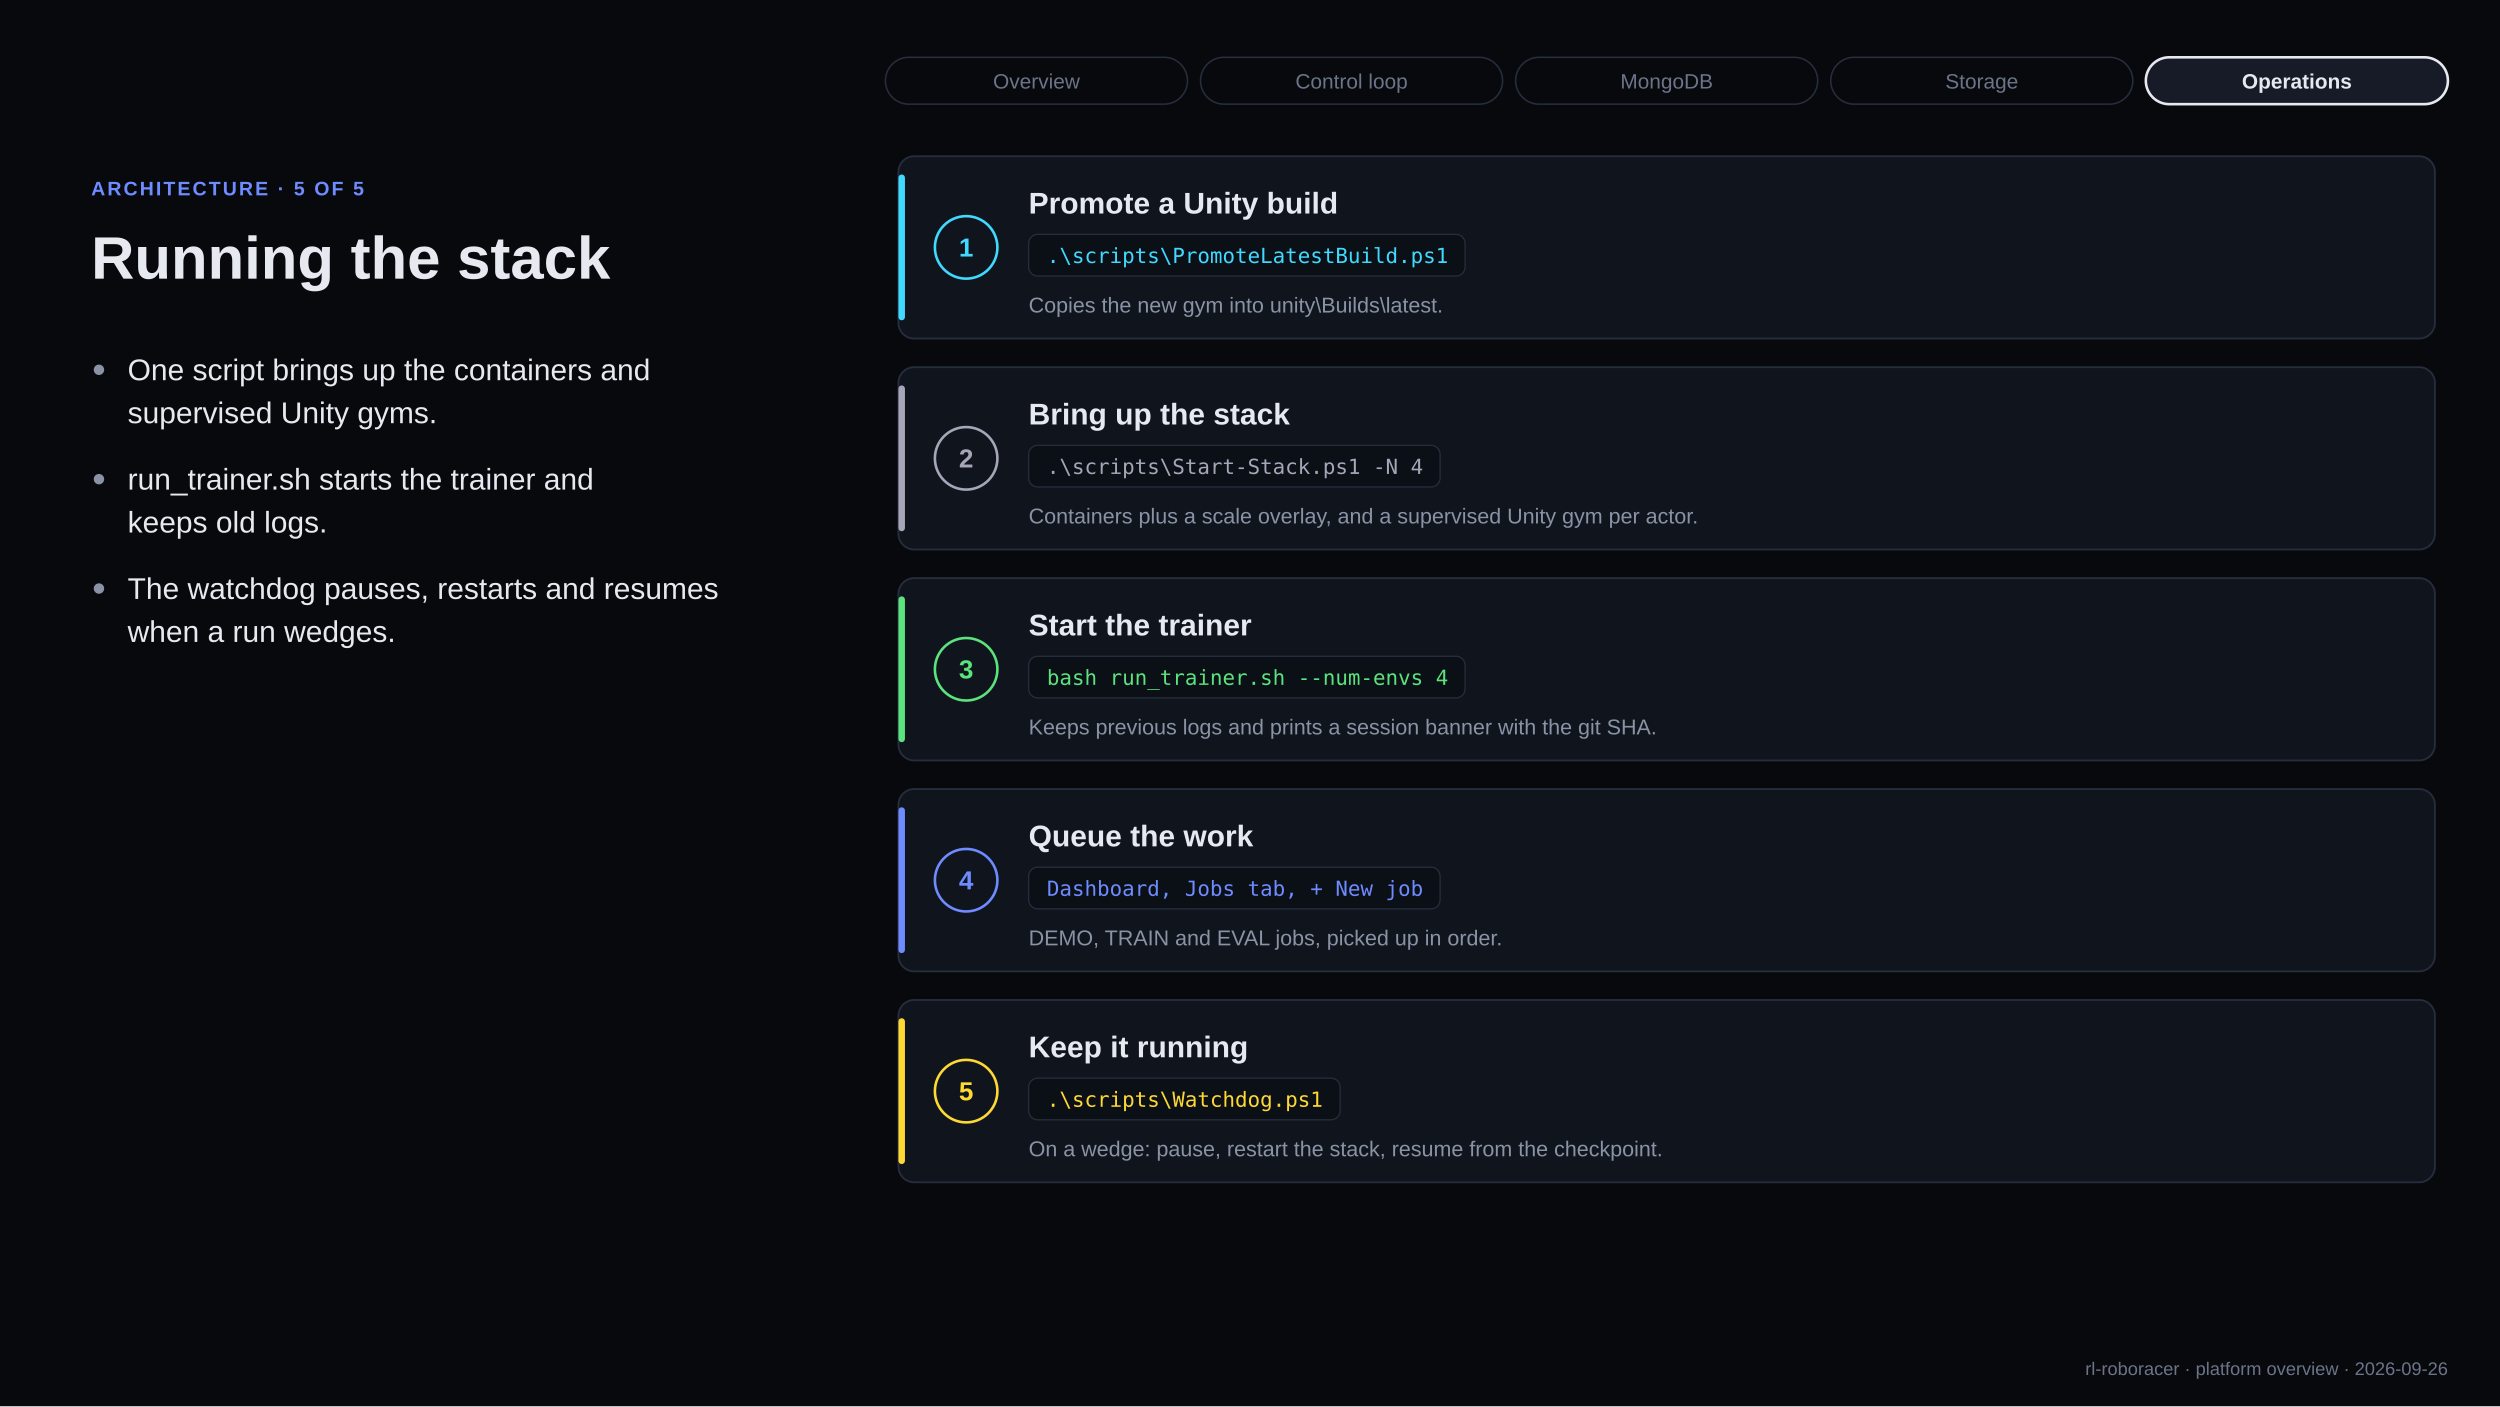
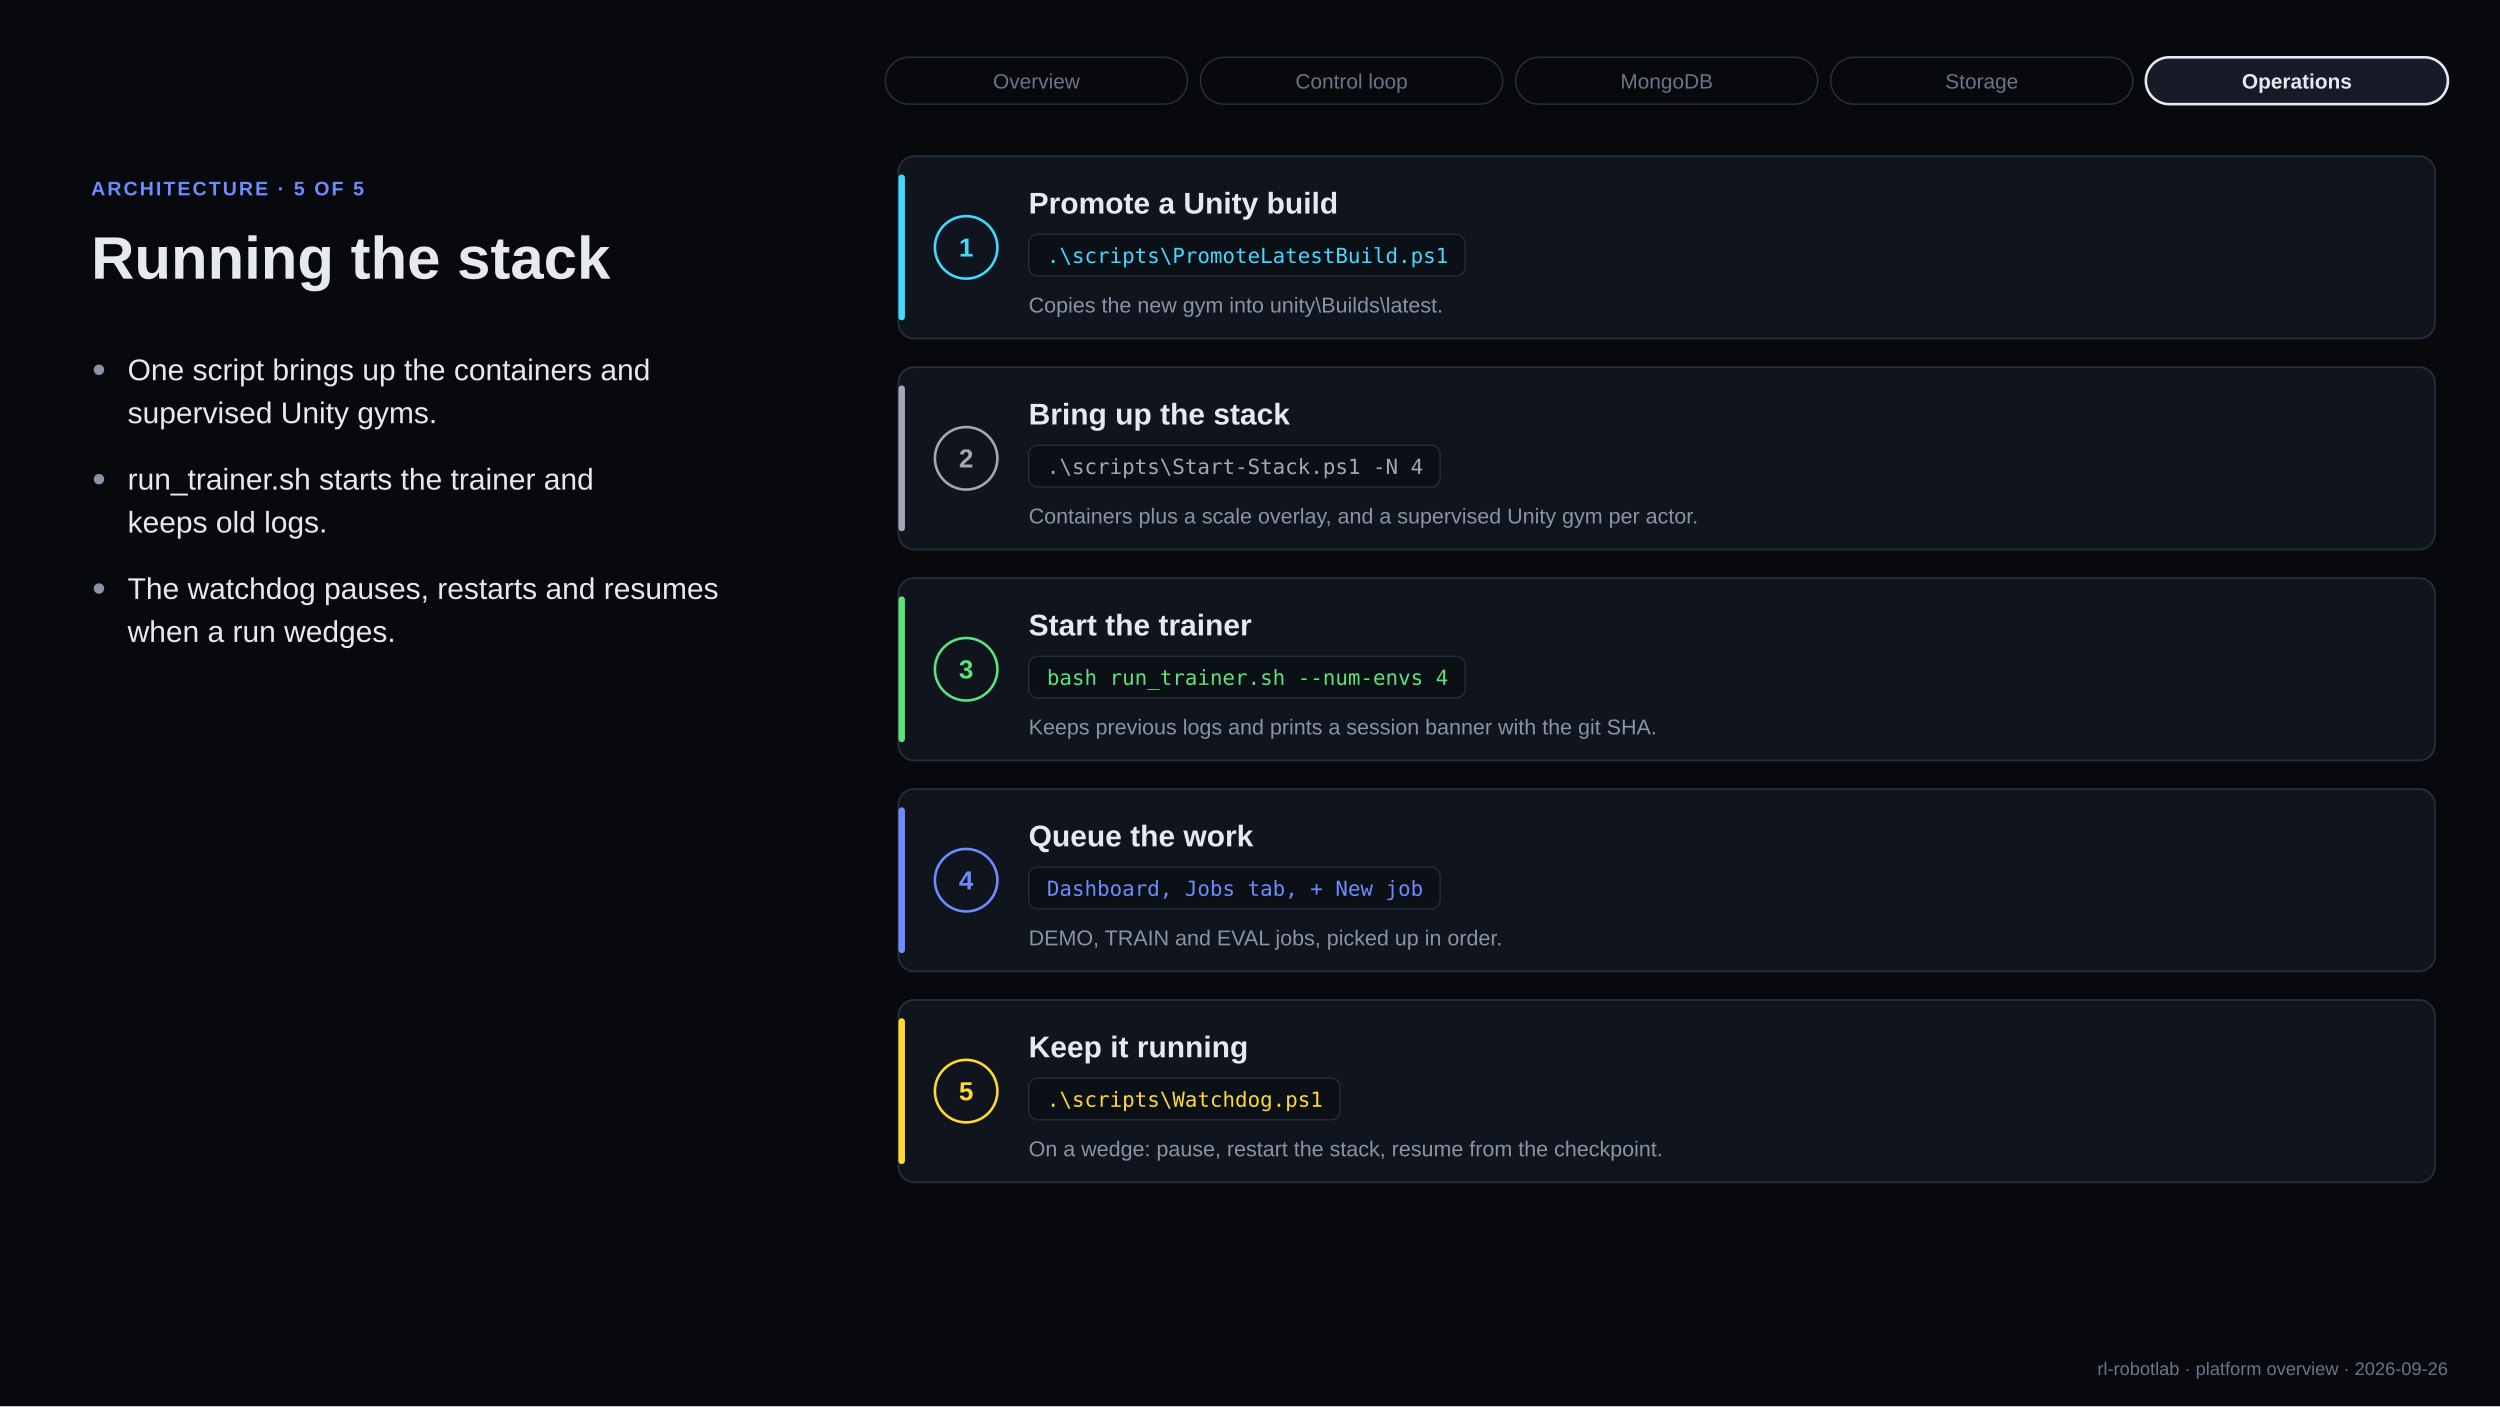
<svg xmlns="http://www.w3.org/2000/svg" width="1920" height="1080" viewBox="0 0 1920 1080">
  <defs>
    <filter id="soft" x="-20%" y="-20%" width="140%" height="140%">
      <feGaussianBlur stdDeviation="7" />
    </filter>
    <marker id="mU" viewBox="0 0 10 10" refX="8.5" refY="5" markerWidth="7" markerHeight="7" orient="auto-start-reverse">
      <path d="M0,0 L10,5 L0,10 z" fill="#40D9FF" />
    </marker>
    <marker id="mS" viewBox="0 0 10 10" refX="8.5" refY="5" markerWidth="7" markerHeight="7" orient="auto-start-reverse">
      <path d="M0,0 L10,5 L0,10 z" fill="#5BE37D" />
    </marker>
    <marker id="mM" viewBox="0 0 10 10" refX="8.5" refY="5" markerWidth="7" markerHeight="7" orient="auto-start-reverse">
      <path d="M0,0 L10,5 L0,10 z" fill="#B26BFF" />
    </marker>
    <marker id="mR" viewBox="0 0 10 10" refX="8.5" refY="5" markerWidth="7" markerHeight="7" orient="auto-start-reverse">
      <path d="M0,0 L10,5 L0,10 z" fill="#FF991F" />
    </marker>
    <marker id="mD" viewBox="0 0 10 10" refX="8.5" refY="5" markerWidth="7" markerHeight="7" orient="auto-start-reverse">
      <path d="M0,0 L10,5 L0,10 z" fill="#8a93a6" />
    </marker>
    <marker id="mY" viewBox="0 0 10 10" refX="8.5" refY="5" markerWidth="7" markerHeight="7" orient="auto-start-reverse">
      <path d="M0,0 L10,5 L0,10 z" fill="#FFD933" />
    </marker>
    <marker id="mB" viewBox="0 0 10 10" refX="8.5" refY="5" markerWidth="7" markerHeight="7" orient="auto-start-reverse">
      <path d="M0,0 L10,5 L0,10 z" fill="#6E8BFF" />
    </marker>
    <marker id="mE" viewBox="0 0 10 10" refX="8.5" refY="5" markerWidth="7" markerHeight="7" orient="auto-start-reverse">
      <path d="M0,0 L10,5 L0,10 z" fill="#FF5940" />
    </marker>
    <marker id="mG" viewBox="0 0 10 10" refX="8.5" refY="5" markerWidth="7" markerHeight="7" orient="auto-start-reverse">
      <path d="M0,0 L10,5 L0,10 z" fill="#A6A6B8" />
    </marker>
    <clipPath id="rclip">
      <rect x="640" y="0" width="1280" height="1080" />
    </clipPath>
    <linearGradient id="fadeL" x1="0" x2="1">
      <stop offset="0" stop-color="#07090d" />
      <stop offset="1" stop-color="#07090d" stop-opacity="0" />
    </linearGradient>
    <linearGradient id="fadeR" x1="0" x2="1">
      <stop offset="0" stop-color="#07090d" stop-opacity="0" />
      <stop offset="1" stop-color="#07090d" />
    </linearGradient>
  </defs>
  <rect x="0" y="0" width="1920" height="1080" fill="#07090d" />
  <rect x="680" y="44" width="232" height="36" rx="18" fill="none" stroke="#262d3d" stroke-width="1.2" />
  <text data-box="680,912" x="796" y="68" font-family="'Segoe UI', 'Helvetica Neue', Arial, sans-serif" font-size="16" fill="#6b7488" font-weight="500" text-anchor="middle">Overview</text>
  <rect x="922" y="44" width="232" height="36" rx="18" fill="none" stroke="#262d3d" stroke-width="1.2" />
  <text data-box="922,1154" x="1038" y="68" font-family="'Segoe UI', 'Helvetica Neue', Arial, sans-serif" font-size="16" fill="#6b7488" font-weight="500" text-anchor="middle">Control loop</text>
  <rect x="1164" y="44" width="232" height="36" rx="18" fill="none" stroke="#262d3d" stroke-width="1.2" />
  <text data-box="1164,1396" x="1280" y="68" font-family="'Segoe UI', 'Helvetica Neue', Arial, sans-serif" font-size="16" fill="#6b7488" font-weight="500" text-anchor="middle">MongoDB</text>
  <rect x="1406" y="44" width="232" height="36" rx="18" fill="none" stroke="#262d3d" stroke-width="1.2" />
  <text data-box="1406,1638" x="1522" y="68" font-family="'Segoe UI', 'Helvetica Neue', Arial, sans-serif" font-size="16" fill="#6b7488" font-weight="500" text-anchor="middle">Storage</text>
  <rect x="1648" y="44" width="232" height="36" rx="18" fill="#161b27" stroke="#e6e9ef" stroke-width="2" />
  <text data-box="1648,1880" x="1764" y="68" font-family="'Segoe UI', 'Helvetica Neue', Arial, sans-serif" font-size="16" fill="#e6e9ef" font-weight="700" text-anchor="middle">Operations</text>
  <rect x="690" y="120" width="1180" height="140" rx="12" fill="#10141d" stroke="#262d3d" stroke-width="1.4" />
  <rect x="690" y="134" width="5" height="112" rx="2.5" fill="#40D9FF" />
  <circle cx="742" cy="190" r="24" fill="none" stroke="#40D9FF" stroke-width="2" />
  <text data-box="640,1920" x="742" y="197" font-family="'Segoe UI', 'Helvetica Neue', Arial, sans-serif" font-size="20" fill="#40D9FF" font-weight="700" text-anchor="middle">1</text>
  <text data-box="640,1920" x="790" y="164" font-family="'Segoe UI', 'Helvetica Neue', Arial, sans-serif" font-size="23" fill="#e6e9ef" font-weight="700" text-anchor="start">Promote a Unity build</text>
  <rect x="790" y="180" width="335.2" height="32" rx="7" fill="#0b0f16" stroke="#262d3d" stroke-width="1" />
  <text data-box="640,1920" x="804" y="202" font-family="Consolas, 'SF Mono', Menlo, monospace" font-size="16" fill="#40D9FF" font-weight="400" text-anchor="start" xml:space="preserve">.\scripts\PromoteLatestBuild.ps1</text>
  <text data-box="640,1920" x="790" y="240" font-family="'Segoe UI', 'Helvetica Neue', Arial, sans-serif" font-size="16.5" fill="#8a93a6" font-weight="400" text-anchor="start">Copies the new gym into unity\Builds\latest.</text>
  <rect x="690" y="282" width="1180" height="140" rx="12" fill="#10141d" stroke="#262d3d" stroke-width="1.4" />
  <rect x="690" y="296" width="5" height="112" rx="2.5" fill="#A6A6B8" />
  <circle cx="742" cy="352" r="24" fill="none" stroke="#A6A6B8" stroke-width="2" />
  <text data-box="640,1920" x="742" y="359" font-family="'Segoe UI', 'Helvetica Neue', Arial, sans-serif" font-size="20" fill="#A6A6B8" font-weight="700" text-anchor="middle">2</text>
  <text data-box="640,1920" x="790" y="326" font-family="'Segoe UI', 'Helvetica Neue', Arial, sans-serif" font-size="23" fill="#e6e9ef" font-weight="700" text-anchor="start">Bring up the stack</text>
  <rect x="790" y="342" width="316" height="32" rx="7" fill="#0b0f16" stroke="#262d3d" stroke-width="1" />
  <text data-box="640,1920" x="804" y="364" font-family="Consolas, 'SF Mono', Menlo, monospace" font-size="16" fill="#A6A6B8" font-weight="400" text-anchor="start" xml:space="preserve">.\scripts\Start-Stack.ps1 -N 4</text>
  <text data-box="640,1920" x="790" y="402" font-family="'Segoe UI', 'Helvetica Neue', Arial, sans-serif" font-size="16.5" fill="#8a93a6" font-weight="400" text-anchor="start">Containers plus a scale overlay, and a supervised Unity gym per actor.</text>
  <rect x="690" y="444" width="1180" height="140" rx="12" fill="#10141d" stroke="#262d3d" stroke-width="1.4" />
  <rect x="690" y="458" width="5" height="112" rx="2.5" fill="#5BE37D" />
  <circle cx="742" cy="514" r="24" fill="none" stroke="#5BE37D" stroke-width="2" />
  <text data-box="640,1920" x="742" y="521" font-family="'Segoe UI', 'Helvetica Neue', Arial, sans-serif" font-size="20" fill="#5BE37D" font-weight="700" text-anchor="middle">3</text>
  <text data-box="640,1920" x="790" y="488" font-family="'Segoe UI', 'Helvetica Neue', Arial, sans-serif" font-size="23" fill="#e6e9ef" font-weight="700" text-anchor="start">Start the trainer</text>
  <rect x="790" y="504" width="335.2" height="32" rx="7" fill="#0b0f16" stroke="#262d3d" stroke-width="1" />
  <text data-box="640,1920" x="804" y="526" font-family="Consolas, 'SF Mono', Menlo, monospace" font-size="16" fill="#5BE37D" font-weight="400" text-anchor="start" xml:space="preserve">bash run_trainer.sh --num-envs 4</text>
  <text data-box="640,1920" x="790" y="564" font-family="'Segoe UI', 'Helvetica Neue', Arial, sans-serif" font-size="16.5" fill="#8a93a6" font-weight="400" text-anchor="start">Keeps previous logs and prints a session banner with the git SHA.</text>
  <rect x="690" y="606" width="1180" height="140" rx="12" fill="#10141d" stroke="#262d3d" stroke-width="1.4" />
  <rect x="690" y="620" width="5" height="112" rx="2.5" fill="#6E8BFF" />
  <circle cx="742" cy="676" r="24" fill="none" stroke="#6E8BFF" stroke-width="2" />
  <text data-box="640,1920" x="742" y="683" font-family="'Segoe UI', 'Helvetica Neue', Arial, sans-serif" font-size="20" fill="#6E8BFF" font-weight="700" text-anchor="middle">4</text>
  <text data-box="640,1920" x="790" y="650" font-family="'Segoe UI', 'Helvetica Neue', Arial, sans-serif" font-size="23" fill="#e6e9ef" font-weight="700" text-anchor="start">Queue the work</text>
  <rect x="790" y="666" width="316" height="32" rx="7" fill="#0b0f16" stroke="#262d3d" stroke-width="1" />
  <text data-box="640,1920" x="804" y="688" font-family="Consolas, 'SF Mono', Menlo, monospace" font-size="16" fill="#6E8BFF" font-weight="400" text-anchor="start" xml:space="preserve">Dashboard, Jobs tab, + New job</text>
  <text data-box="640,1920" x="790" y="726" font-family="'Segoe UI', 'Helvetica Neue', Arial, sans-serif" font-size="16.5" fill="#8a93a6" font-weight="400" text-anchor="start">DEMO, TRAIN and EVAL jobs, picked up in order.</text>
  <rect x="690" y="768" width="1180" height="140" rx="12" fill="#10141d" stroke="#262d3d" stroke-width="1.4" />
  <rect x="690" y="782" width="5" height="112" rx="2.5" fill="#FFD933" />
  <circle cx="742" cy="838" r="24" fill="none" stroke="#FFD933" stroke-width="2" />
  <text data-box="640,1920" x="742" y="845" font-family="'Segoe UI', 'Helvetica Neue', Arial, sans-serif" font-size="20" fill="#FFD933" font-weight="700" text-anchor="middle">5</text>
  <text data-box="640,1920" x="790" y="812" font-family="'Segoe UI', 'Helvetica Neue', Arial, sans-serif" font-size="23" fill="#e6e9ef" font-weight="700" text-anchor="start">Keep it running</text>
  <rect x="790" y="828" width="239.2" height="32" rx="7" fill="#0b0f16" stroke="#262d3d" stroke-width="1" />
  <text data-box="640,1920" x="804" y="850" font-family="Consolas, 'SF Mono', Menlo, monospace" font-size="16" fill="#FFD933" font-weight="400" text-anchor="start" xml:space="preserve">.\scripts\Watchdog.ps1</text>
  <text data-box="640,1920" x="790" y="888" font-family="'Segoe UI', 'Helvetica Neue', Arial, sans-serif" font-size="16.5" fill="#8a93a6" font-weight="400" text-anchor="start">On a wedge: pause, restart the stack, resume from the checkpoint.</text>
-   <text data-box="640,1900" x="1880" y="1056" font-family="'Segoe UI', 'Helvetica Neue', Arial, sans-serif" font-size="14" fill="#6b7488" font-weight="400" text-anchor="end">rl-roboracer · platform overview · 2026-09-26</text>
+   <text data-box="640,1900" x="1880" y="1056" font-family="'Segoe UI', 'Helvetica Neue', Arial, sans-serif" font-size="14" fill="#6b7488" font-weight="400" text-anchor="end">rl-robotlab · platform overview · 2026-09-26</text>
  <text data-box="40,600" x="70" y="150" font-family="'Segoe UI', 'Helvetica Neue', Arial, sans-serif" font-size="15" fill="#6E8BFF" font-weight="700" text-anchor="start" letter-spacing="1.6">ARCHITECTURE · 5 OF 5</text>
  <text data-box="40,600" x="70" y="214" font-family="'Segoe UI', 'Helvetica Neue', Arial, sans-serif" font-size="46" fill="#e6e9ef" font-weight="700" text-anchor="start">Running the stack</text>
  <circle cx="76" cy="284" r="4" fill="#8a93a6" />
  <text data-box="40,600" x="98" y="292" font-family="'Segoe UI', 'Helvetica Neue', Arial, sans-serif" font-size="23" fill="#e6e9ef" font-weight="400" text-anchor="start">One script brings up the containers and</text>
  <text data-box="40,600" x="98" y="325" font-family="'Segoe UI', 'Helvetica Neue', Arial, sans-serif" font-size="23" fill="#e6e9ef" font-weight="400" text-anchor="start">supervised Unity gyms.</text>
  <circle cx="76" cy="368" r="4" fill="#8a93a6" />
  <text data-box="40,600" x="98" y="376" font-family="'Segoe UI', 'Helvetica Neue', Arial, sans-serif" font-size="23" fill="#e6e9ef" font-weight="400" text-anchor="start">run_trainer.sh starts the trainer and</text>
  <text data-box="40,600" x="98" y="409" font-family="'Segoe UI', 'Helvetica Neue', Arial, sans-serif" font-size="23" fill="#e6e9ef" font-weight="400" text-anchor="start">keeps old logs.</text>
  <circle cx="76" cy="452" r="4" fill="#8a93a6" />
  <text data-box="40,600" x="98" y="460" font-family="'Segoe UI', 'Helvetica Neue', Arial, sans-serif" font-size="23" fill="#e6e9ef" font-weight="400" text-anchor="start">The watchdog pauses, restarts and resumes</text>
  <text data-box="40,600" x="98" y="493" font-family="'Segoe UI', 'Helvetica Neue', Arial, sans-serif" font-size="23" fill="#e6e9ef" font-weight="400" text-anchor="start">when a run wedges.</text>
</svg>
